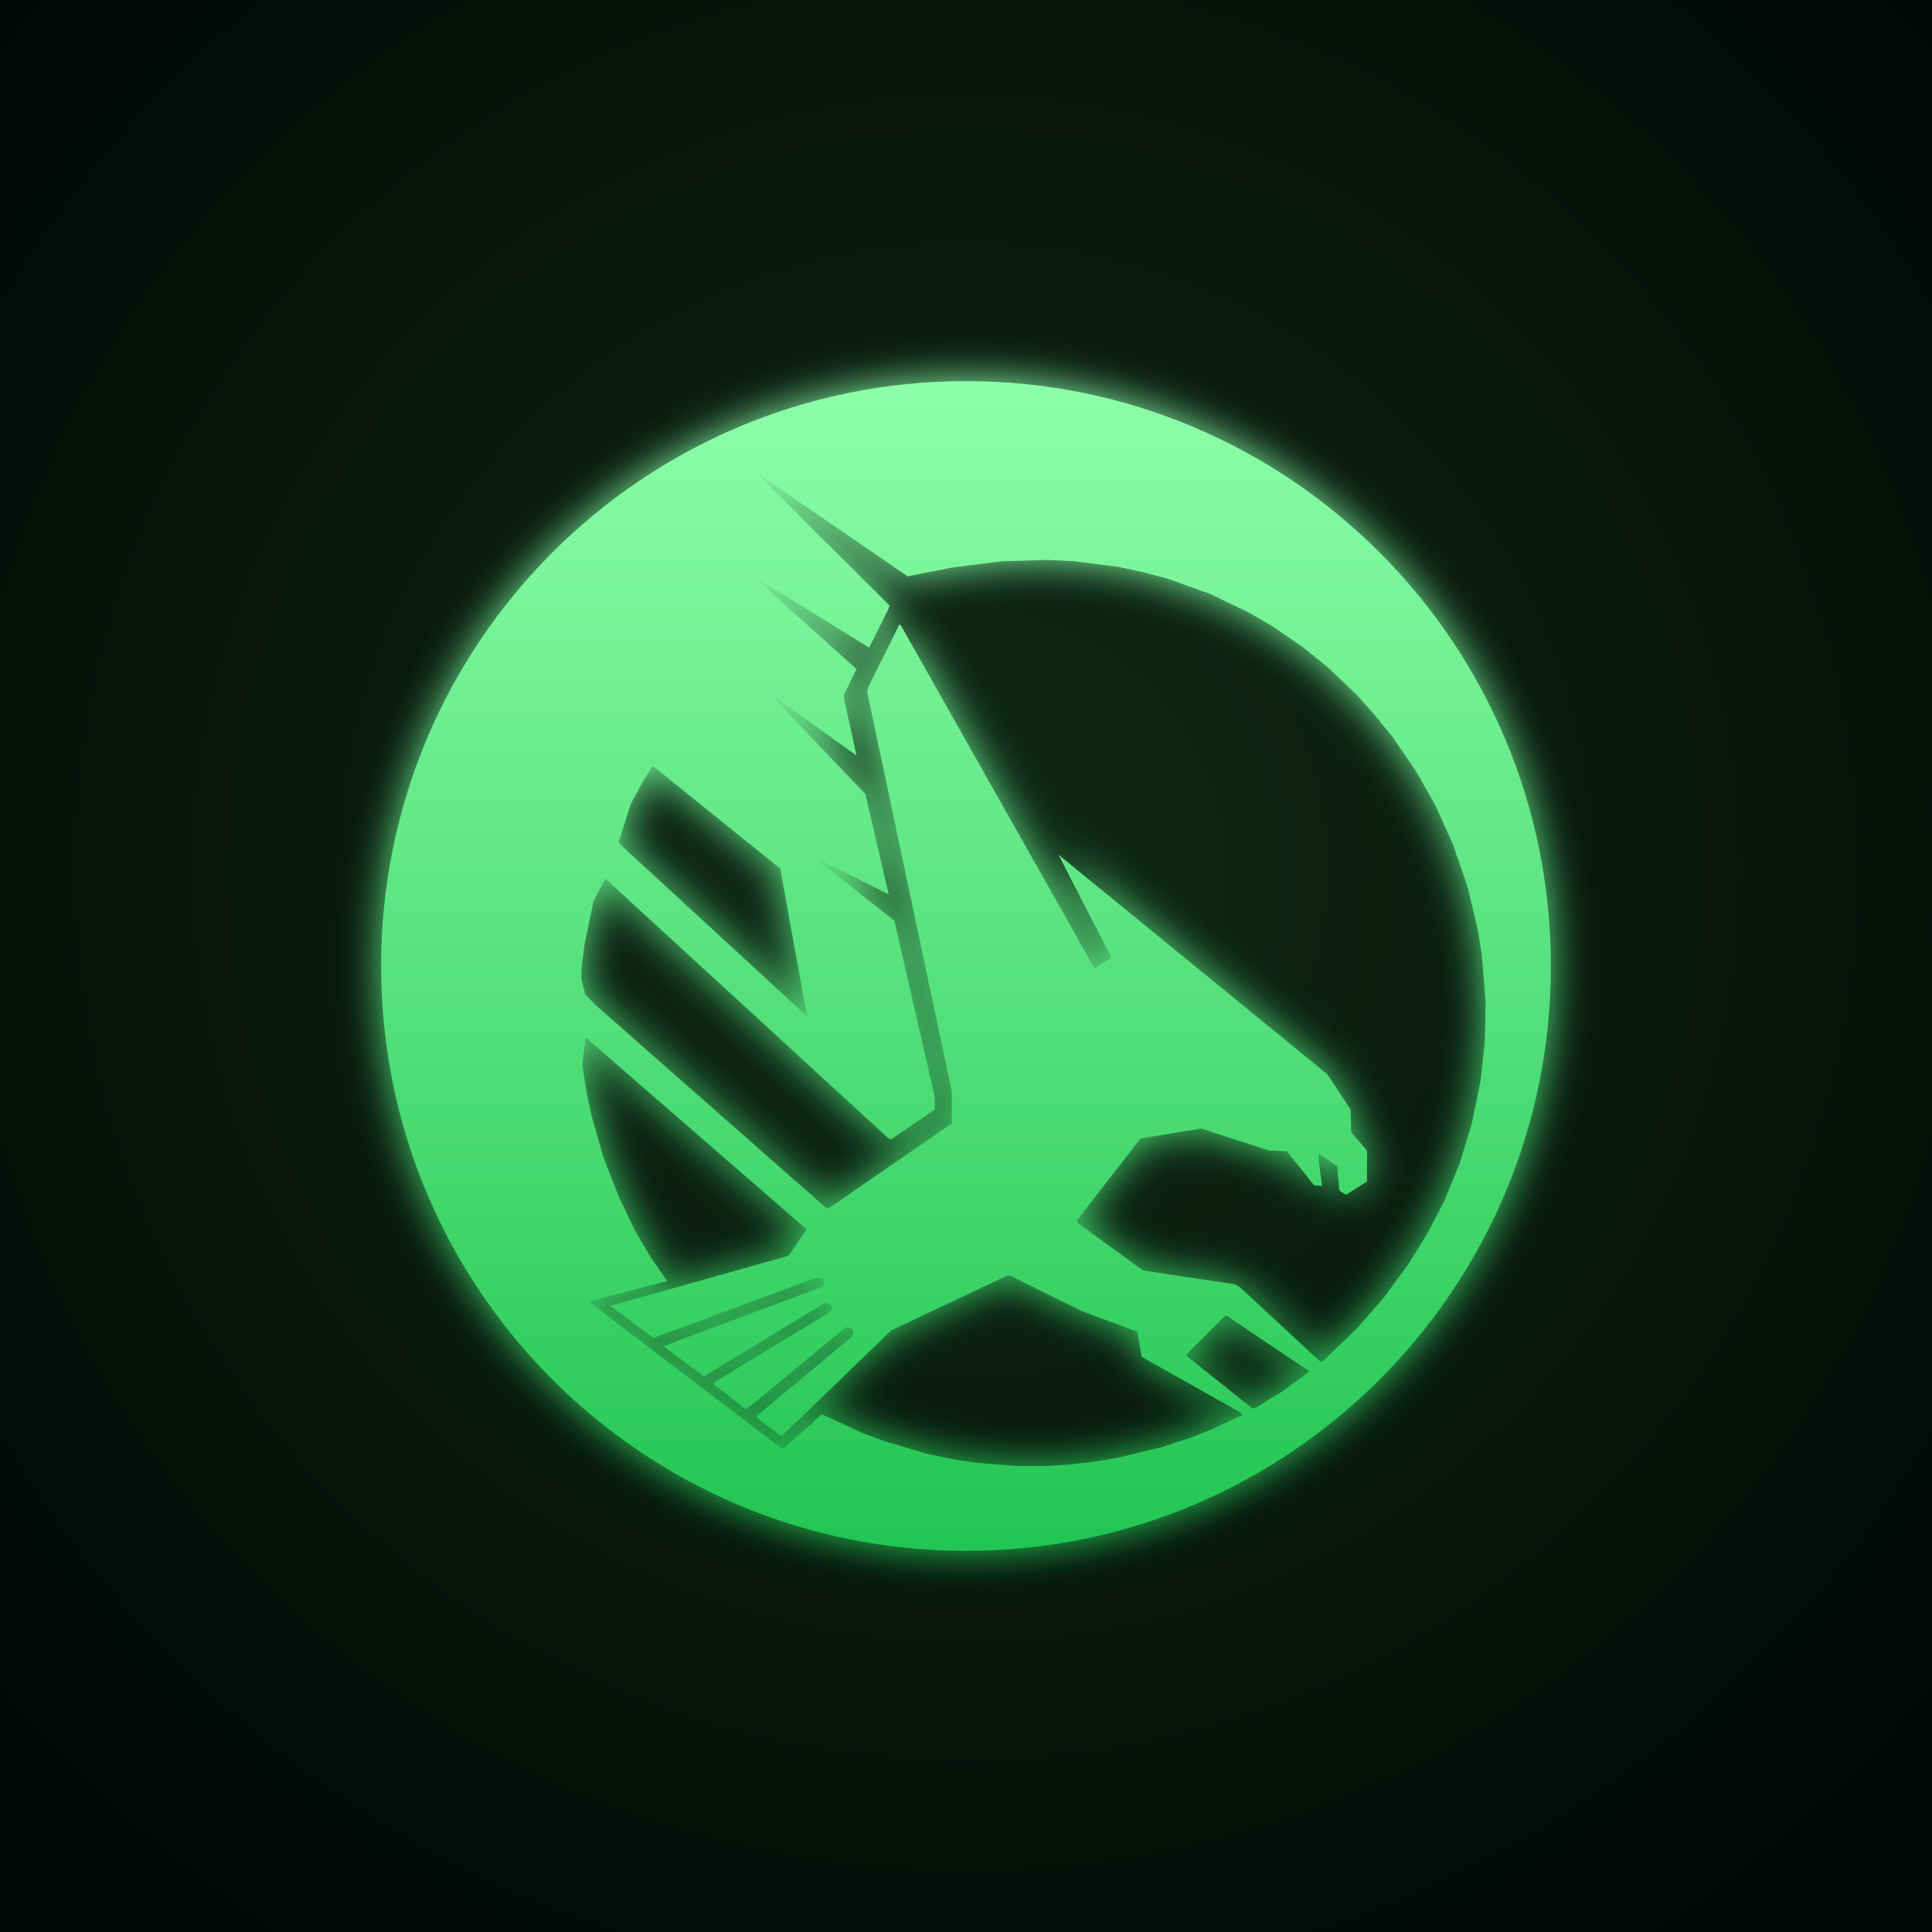
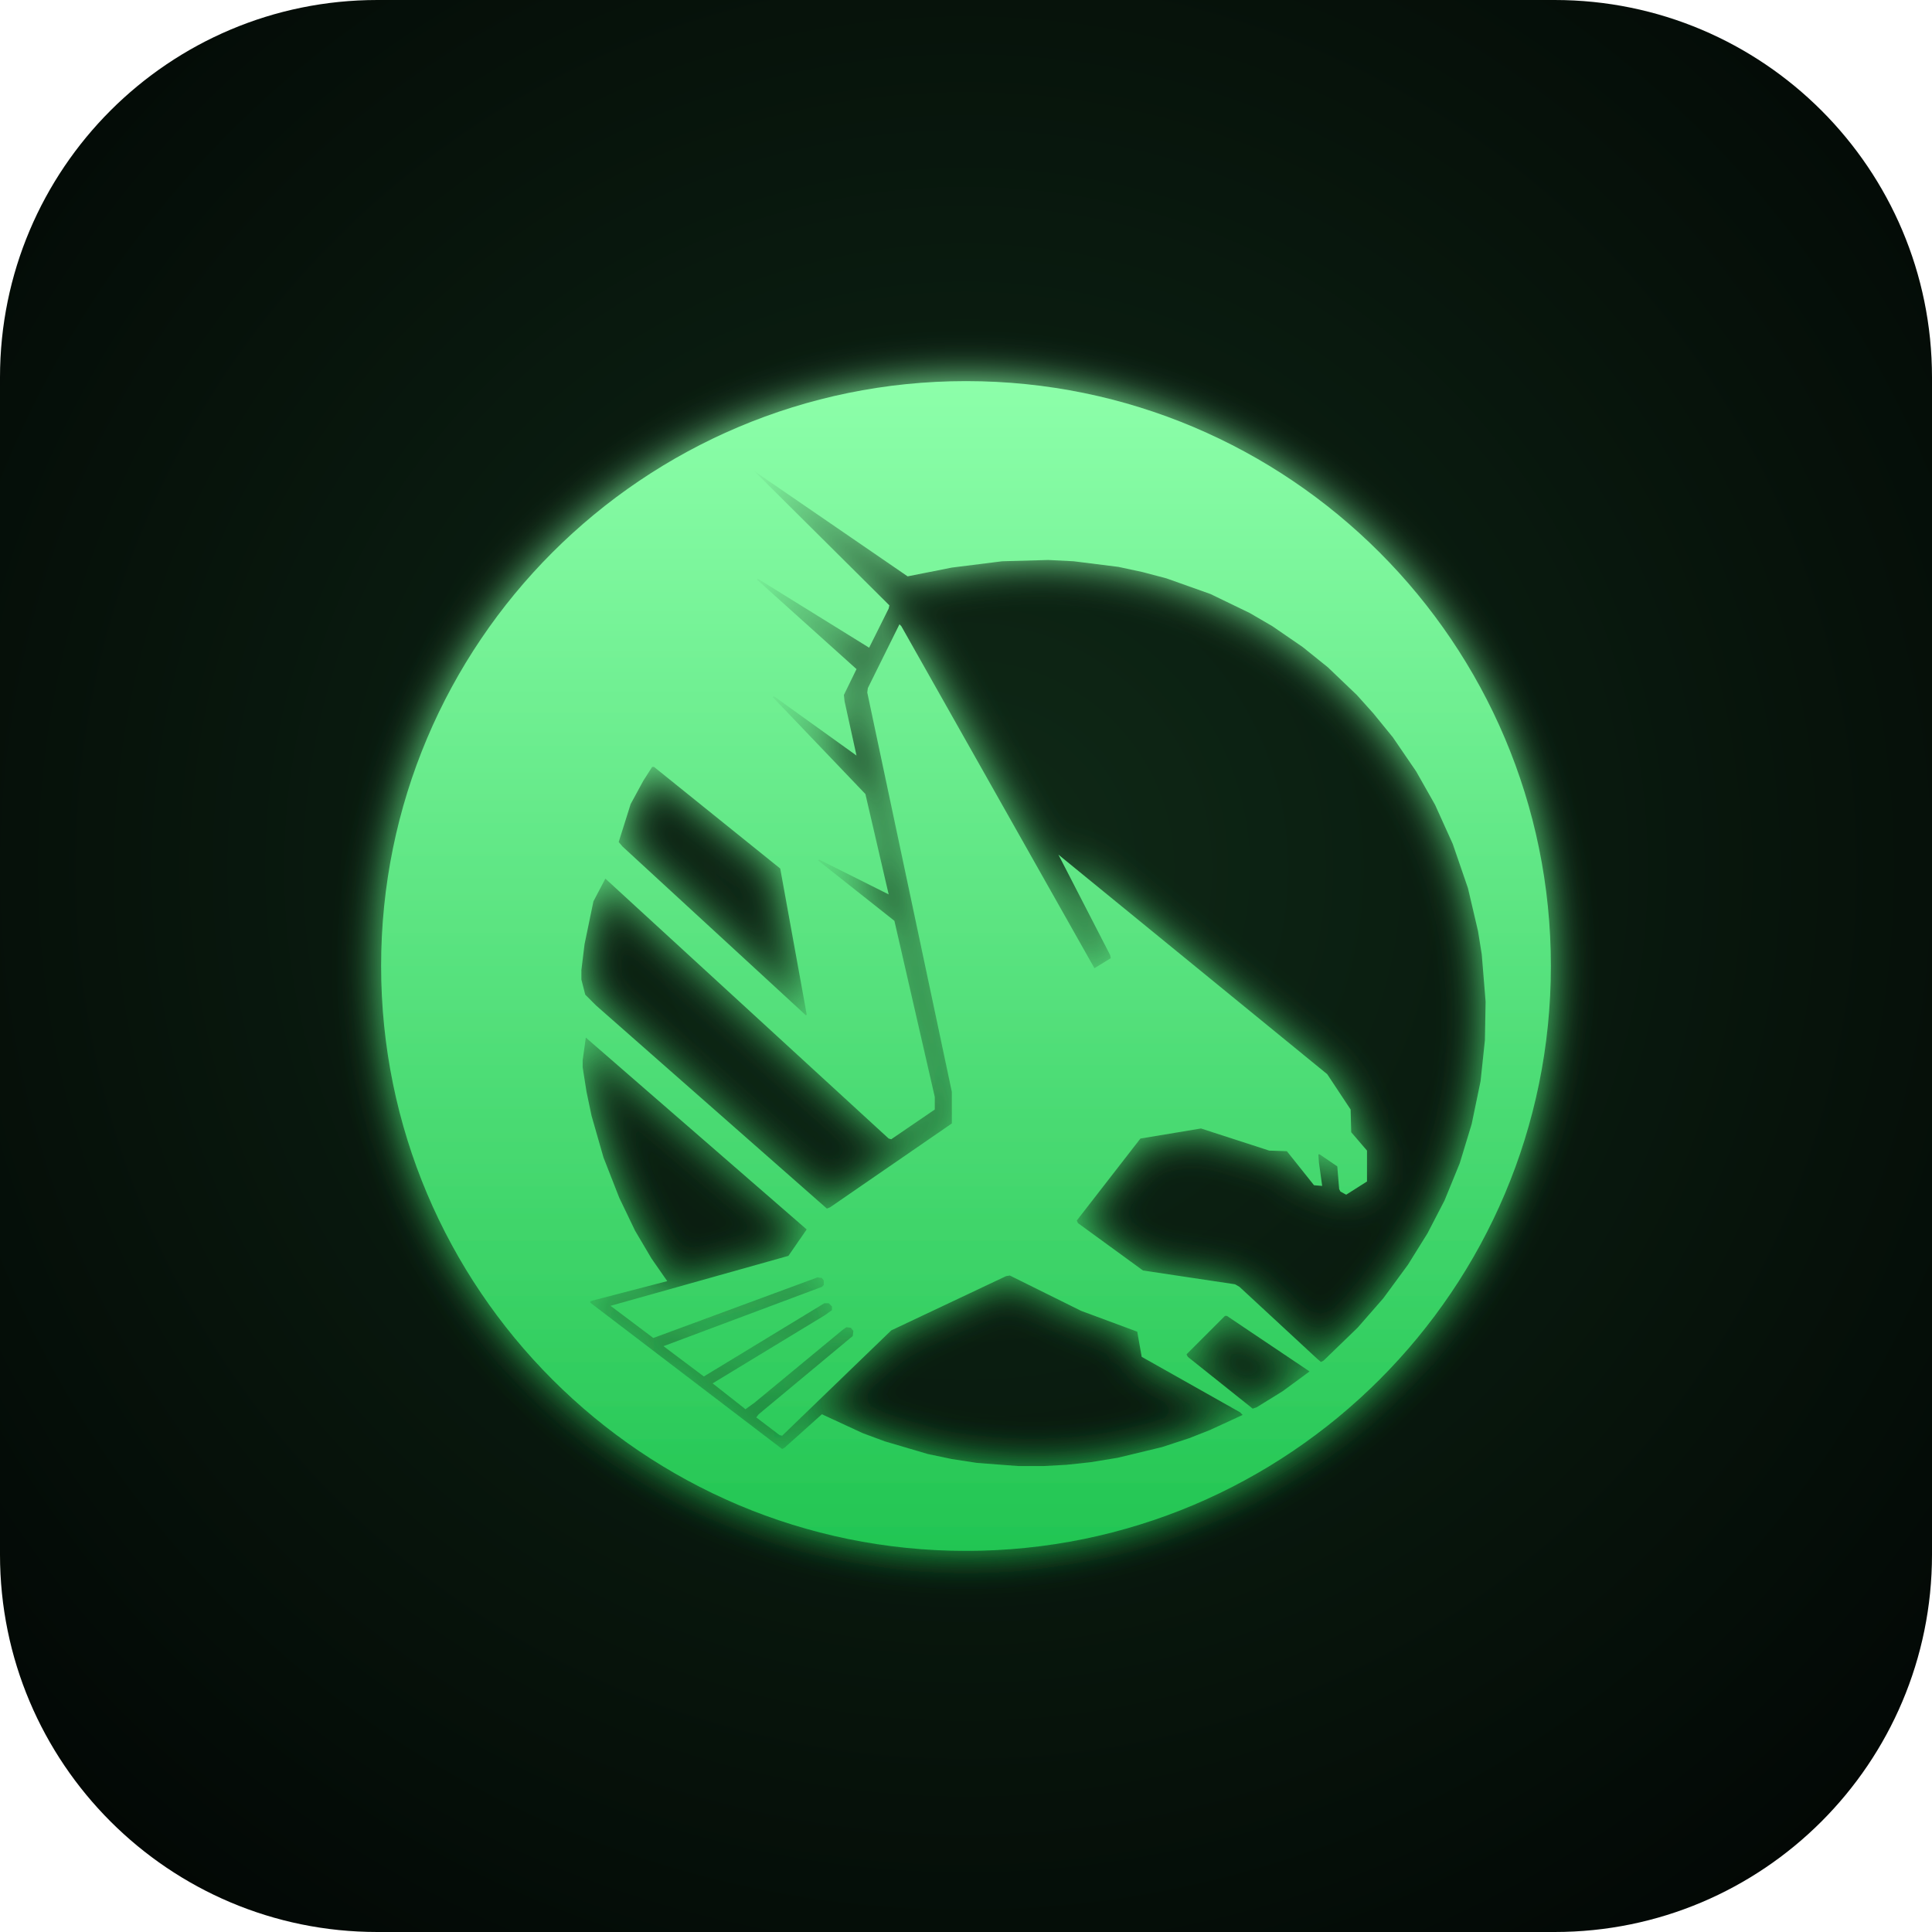
<svg xmlns="http://www.w3.org/2000/svg" width="1024" height="1024" viewBox="0 0 1024 1024">
  <defs>
    <radialGradient id="ground" cx="50%" cy="45%" r="70%">
      <stop offset="0" stop-color="#0f2a17" />
      <stop offset="1" stop-color="#020604" />
    </radialGradient>
    <linearGradient id="tib" x1="0" y1="0" x2="0" y2="1">
      <stop offset="0" stop-color="#8dffaa" />
      <stop offset="1" stop-color="#22c552" />
    </linearGradient>
    <filter id="glow" x="-20%" y="-20%" width="140%" height="140%">
      <feGaussianBlur stdDeviation="18" result="blur" />
      <feMerge>
        <feMergeNode in="blur" />
        <feMergeNode in="SourceGraphic" />
      </feMerge>
    </filter>
  </defs>
-   <rect width="1024" height="1024" fill="url(#ground)" />
+   <rect width="1024" height="1024" rx="200" fill="url(#ground)" />
  <g transform="translate(512 512) scale(0.62)" filter="url(#glow)">
    <path fill="url(#tib)" fill-rule="evenodd" d="M0,-500 A500,500 0 1,0 0,500 A500,500 0 1,0 0,-500 Z M-181,-423.1 L-65.5,-308.3 L-66.1,-305.6 L-82.8,-272.1 L-177.7,-330.9 L-178.8,-330.4 L-93.6,-253.8 L-104.4,-231.7 L-103.8,-226.3 L-93.6,-179.9 L-164.2,-230.6 L-165.3,-230 L-86,-147 L-66.1,-61.2 L-125.4,-90.9 L-126.5,-90.3 L-61.2,-38.6 L-26.7,111.9 L-26.7,122.7 L-63.9,148.1 L-66.1,147.5 L-308.3,-74.7 L-318.5,-55.3 L-326.1,-18.6 L-328.8,3.5 L-328.8,11.6 L-325.5,24.5 L-316.3,33.7 L-118.9,207.4 L-116.2,206.3 L-12.1,134.6 L-12.1,107.6 L-84.4,-233.8 L-83.9,-237.6 L-56.9,-292.1 L-55.3,-290.5 L109.8,1.9 L123.8,-6.7 L123.2,-9.4 L79,-95.2 L308.8,92.5 L328.8,122.7 L329.3,142.1 L342.8,157.8 L342.8,184.2 L325,195.5 L320.1,192.8 L319,190.7 L317.4,171.3 L302.3,161 L301.2,161 L301.8,168.6 L304.5,188 L297.5,187.4 L274.3,158.3 L259.2,157.8 L200.9,138.9 L149.1,147.5 L94.7,217.6 L95.7,219.8 L151.3,260.3 L230,272.1 L233.8,274.3 L299.6,335.2 L303.4,338.5 L305.6,337.4 L334.7,309.3 L356.8,284 L377.8,255.4 L394.6,228.4 L409.1,200.4 L422.1,168.6 L432.3,135.1 L439.9,98.4 L443.6,63.4 L444.2,30.5 L440.9,-10 L437.7,-29.9 L429.1,-66.6 L416.1,-104.4 L401,-137.8 L384.8,-166.4 L364.9,-195.5 L348.2,-216 L334.1,-231.7 L309.3,-255.4 L287.8,-272.7 L261.9,-290.5 L242.5,-301.8 L209,-318 L171.3,-331.4 L150.8,-336.8 L130.3,-341.2 L92,-346 L70.4,-347.1 L31,-346 L-12.1,-340.6 L-49.9,-333.1 Z M-268.3,-170.2 L-275.9,-158.3 L-286.7,-138.4 L-296.9,-106 L-293.7,-102.2 L-136.7,42.3 L-136.2,41.3 L-158.8,-83.3 L-266.7,-170.2 Z M-325,61.2 L-327.7,80.6 L-327.7,86.6 L-324.4,107.6 L-320.1,128.1 L-309.9,163.7 L-296.4,198.2 L-282.9,226.3 L-268.9,250 L-255.4,269.4 L-319.6,286.1 L-321.2,286.7 L-321.2,287.8 L-157.2,412.9 L-155.1,411.8 L-123.2,383.2 L-88.2,399.4 L-69.3,406.4 L-32.6,417.2 L-12.1,421.5 L9.4,424.8 L45,427.5 L66.1,427.5 L86,426.4 L106.5,424.2 L129.7,420.4 L167.5,411.3 L190.7,403.7 L208.5,396.7 L236.5,383.8 L234.4,381.6 L150.2,334.1 L146.4,312.6 L98.4,294.8 L37.5,264.6 L34.3,265.1 L-63.9,311.5 L-157.2,401.6 L-159.4,401 L-179.3,385.9 L-177.2,383.2 L-96.8,316.3 L-96.3,312 L-98.4,309.3 L-102.2,308.8 L-105.4,311 L-181,373.5 L-188.5,378.9 L-216.6,356.8 L-120.6,298.5 L-114.6,294.2 L-114.6,291 L-117.3,288.3 L-121.1,288.3 L-224.1,350.9 L-258.6,325 L-123.2,274.3 L-121.6,272.7 L-121.6,268.9 L-123.2,266.7 L-127,266.2 L-267.3,318 L-303.9,290.5 L-151.8,247.8 L-136.2,225.2 Z M221.4,299.1 L188.5,332 L189.6,334.1 L245.1,378.4 L248.4,377.3 L271,363.3 L293.7,346.6 L223,299.1 Z" />
  </g>
</svg>
